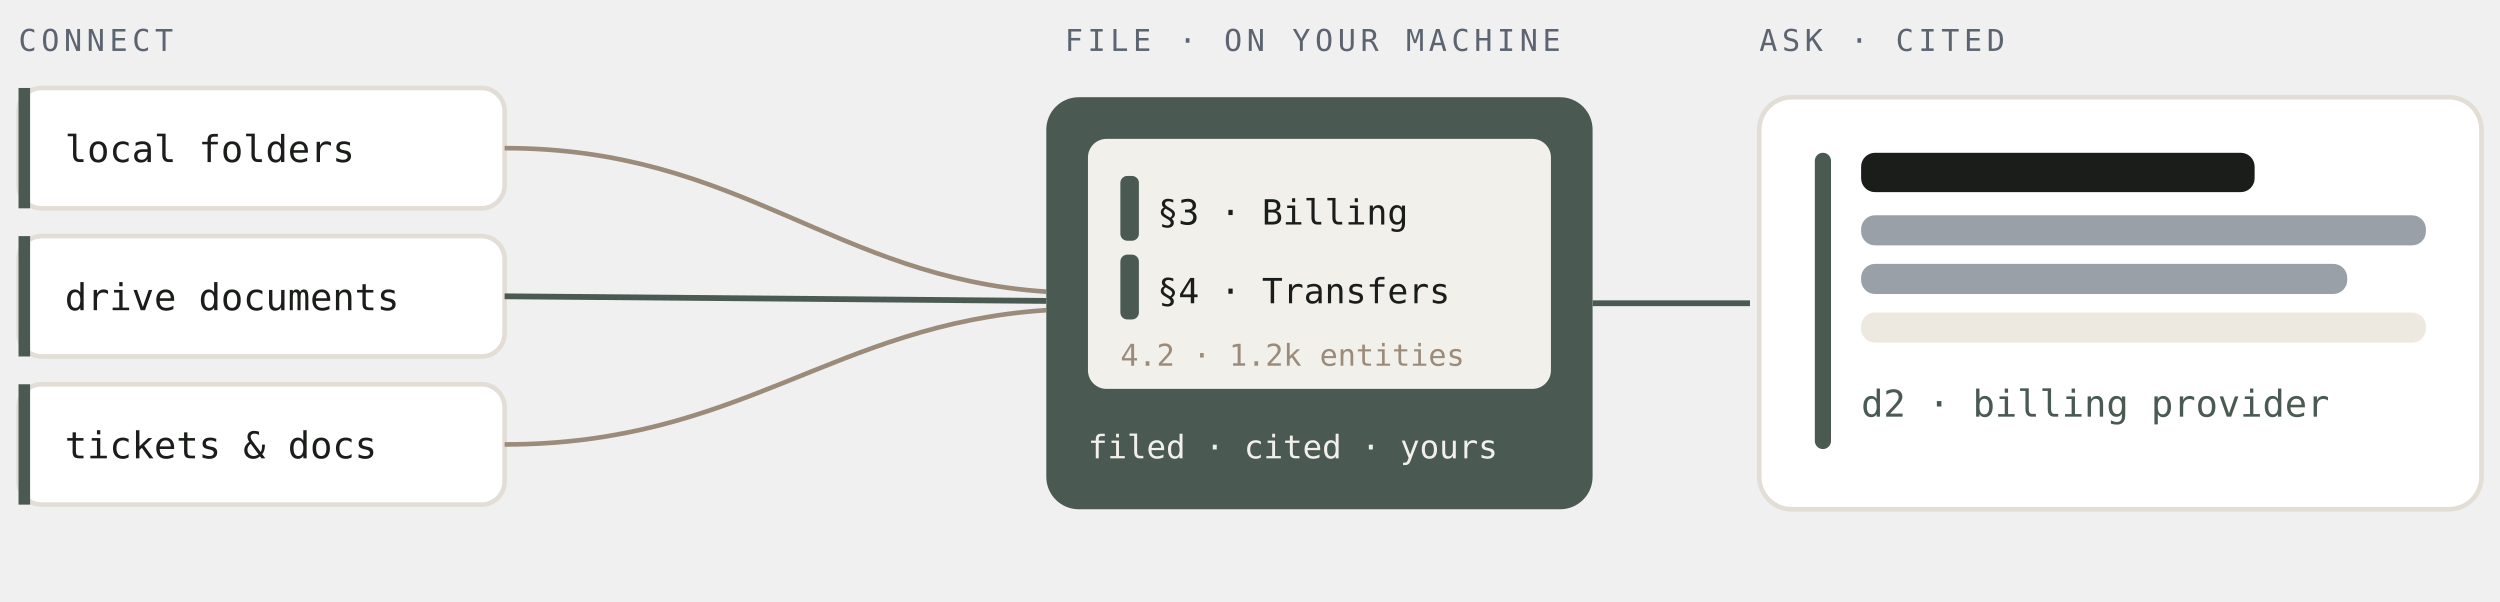
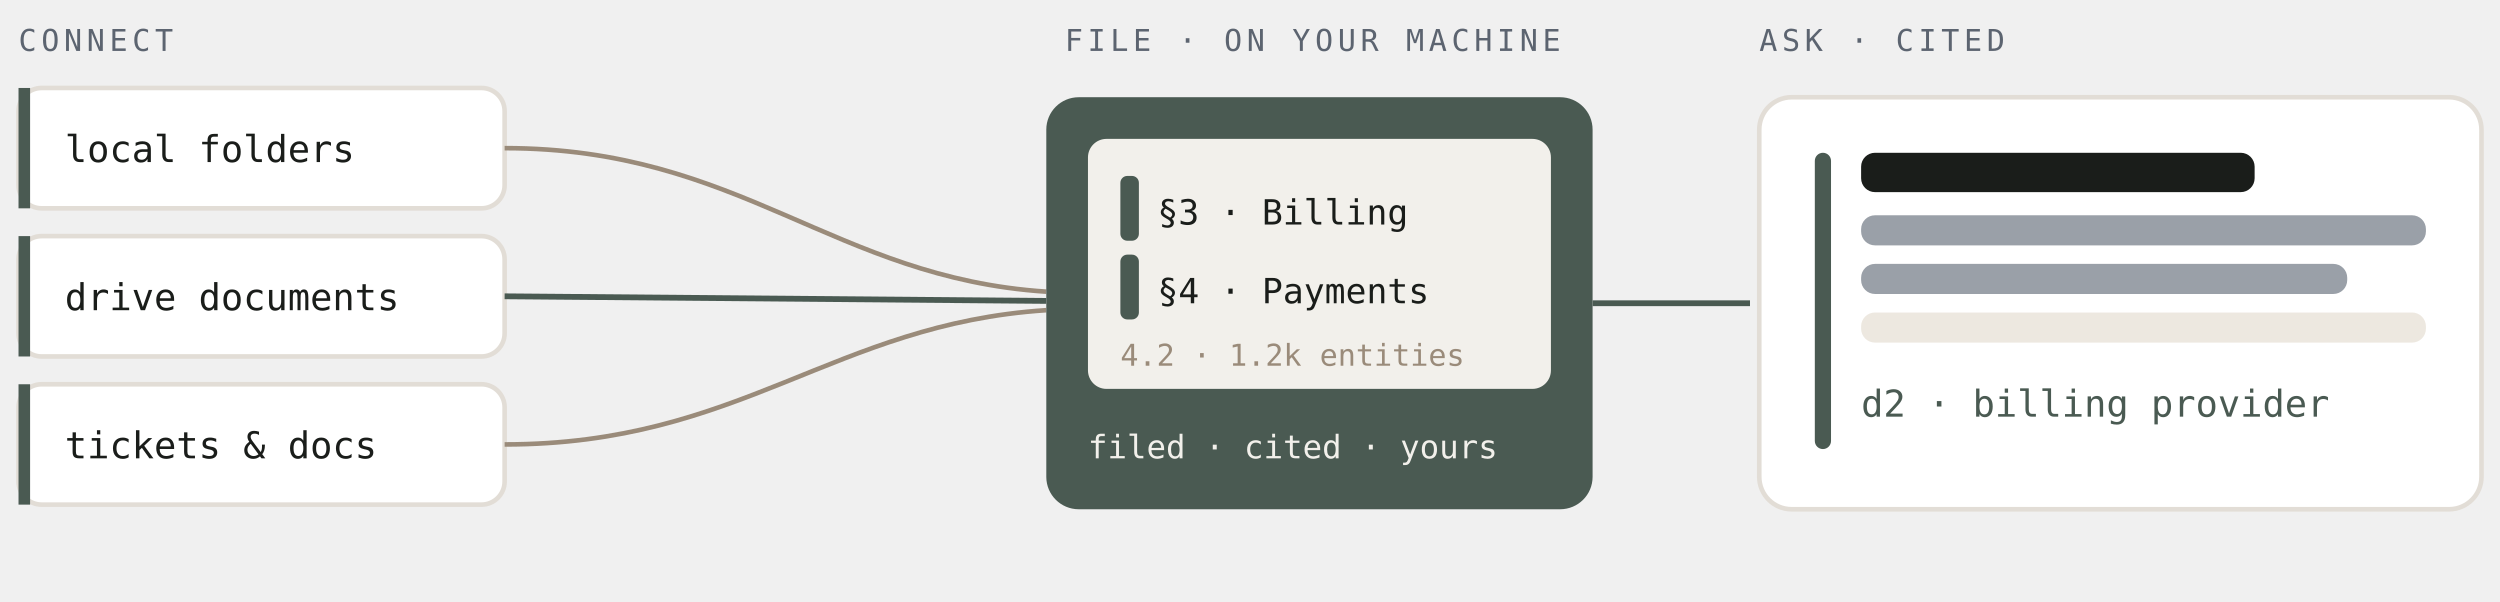
<svg xmlns="http://www.w3.org/2000/svg" viewBox="0 0 1080 260" font-family="ui-monospace, Menlo, monospace">
  <text x="8" y="22" font-size="13" letter-spacing="2" fill="#5C6470">CONNECT</text>
  <text x="460" y="22" font-size="13" letter-spacing="2" fill="#5C6470">FILE · ON YOUR MACHINE</text>
  <text x="760" y="22" font-size="13" letter-spacing="2" fill="#5C6470">ASK · CITED</text>
  <g>
    <rect x="8" y="38" width="210" height="52" rx="10" fill="#ffffff" stroke="#e2ddd6" stroke-width="2" />
    <rect x="8" y="38" width="5" height="52" fill="#4A5A52" />
    <text x="28" y="70" font-size="16" fill="#1a1d1a">local folders</text>
    <rect x="8" y="102" width="210" height="52" rx="10" fill="#ffffff" stroke="#e2ddd6" stroke-width="2" />
    <rect x="8" y="102" width="5" height="52" fill="#4A5A52" />
    <text x="28" y="134" font-size="16" fill="#1a1d1a">drive documents</text>
    <rect x="8" y="166" width="210" height="52" rx="10" fill="#ffffff" stroke="#e2ddd6" stroke-width="2" />
    <rect x="8" y="166" width="5" height="52" fill="#4A5A52" />
    <text x="28" y="198" font-size="16" fill="#1a1d1a">tickets &amp; docs</text>
  </g>
  <path d="M218 64 C 320 64, 360 120, 452 126" fill="none" stroke="#9A8B7A" stroke-width="2" />
  <path d="M218 128 L 452 130" fill="none" stroke="#4A5A52" stroke-width="2.5" />
  <path d="M218 192 C 320 192, 360 140, 452 134" fill="none" stroke="#9A8B7A" stroke-width="2" />
  <g>
    <rect x="452" y="42" width="236" height="178" rx="14" fill="#4A5A52" />
    <rect x="470" y="60" width="200" height="108" rx="8" fill="#F2F0EB" />
    <rect x="484" y="76" width="8" height="28" rx="3" fill="#4A5A52" />
    <text x="500" y="97" font-size="15" fill="#1a1d1a">§3 · Billing</text>
    <rect x="484" y="110" width="8" height="28" rx="3" fill="#4A5A52" />
-     <text x="500" y="131" font-size="15" fill="#1a1d1a">§4 · Transfers</text>
+     <text x="500" y="131" font-size="15" fill="#1a1d1a">§4 · Payments</text>
    <text x="484" y="158" font-size="13" fill="#9A8B7A" textLength="172" lengthAdjust="spacingAndGlyphs">4.2 · 1.2k entities</text>
    <text x="470" y="198" font-size="14" fill="#F2F0EB">filed · cited · yours</text>
  </g>
  <path d="M688 131 L 756 131" fill="none" stroke="#4A5A52" stroke-width="2.5" />
  <g>
    <rect x="760" y="42" width="312" height="178" rx="14" fill="#ffffff" stroke="#e2ddd6" stroke-width="2" />
    <rect x="784" y="66" width="7" height="128" rx="3.5" fill="#4A5A52" />
    <rect x="804" y="66" width="170" height="17" rx="6" fill="#1a1d1a" />
    <rect x="804" y="93" width="244" height="13" rx="6" fill="#9aa0a8" />
    <rect x="804" y="114" width="210" height="13" rx="6" fill="#9aa0a8" />
    <rect x="804" y="135" width="244" height="13" rx="6" fill="#EDE8E0" />
    <text x="804" y="180" font-size="16" fill="#4A5A52">d2 · billing provider</text>
  </g>
</svg>
